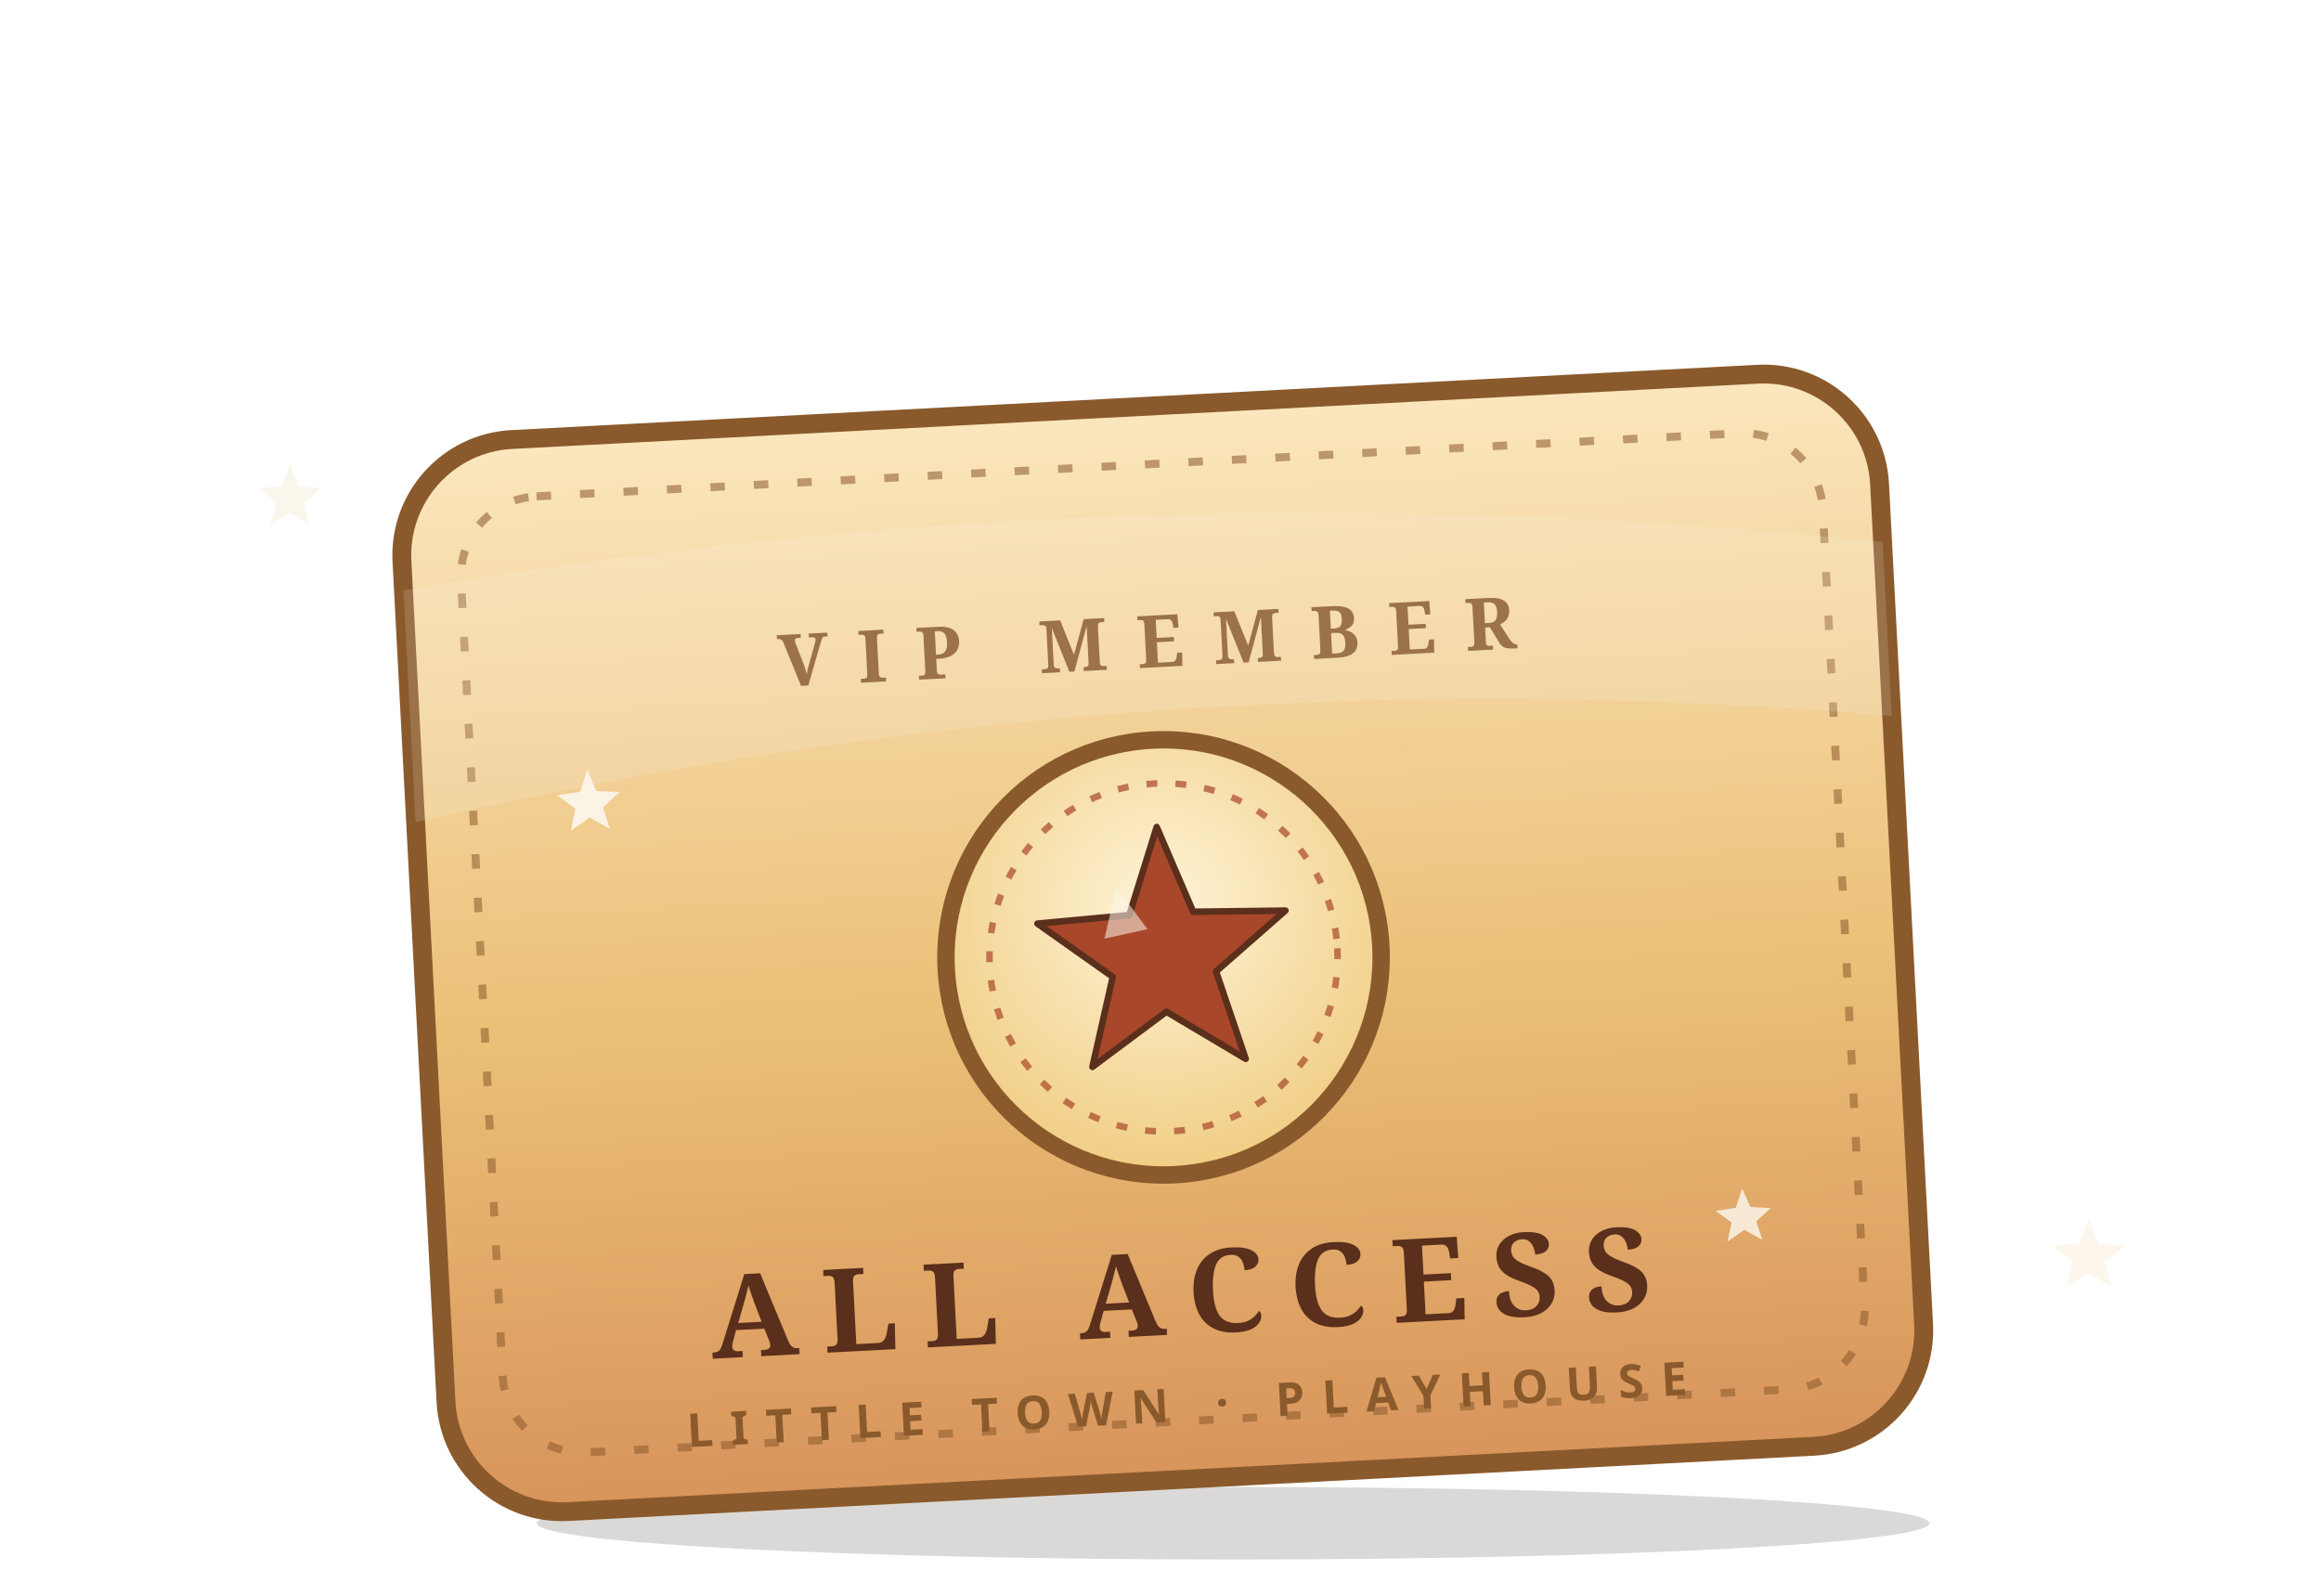
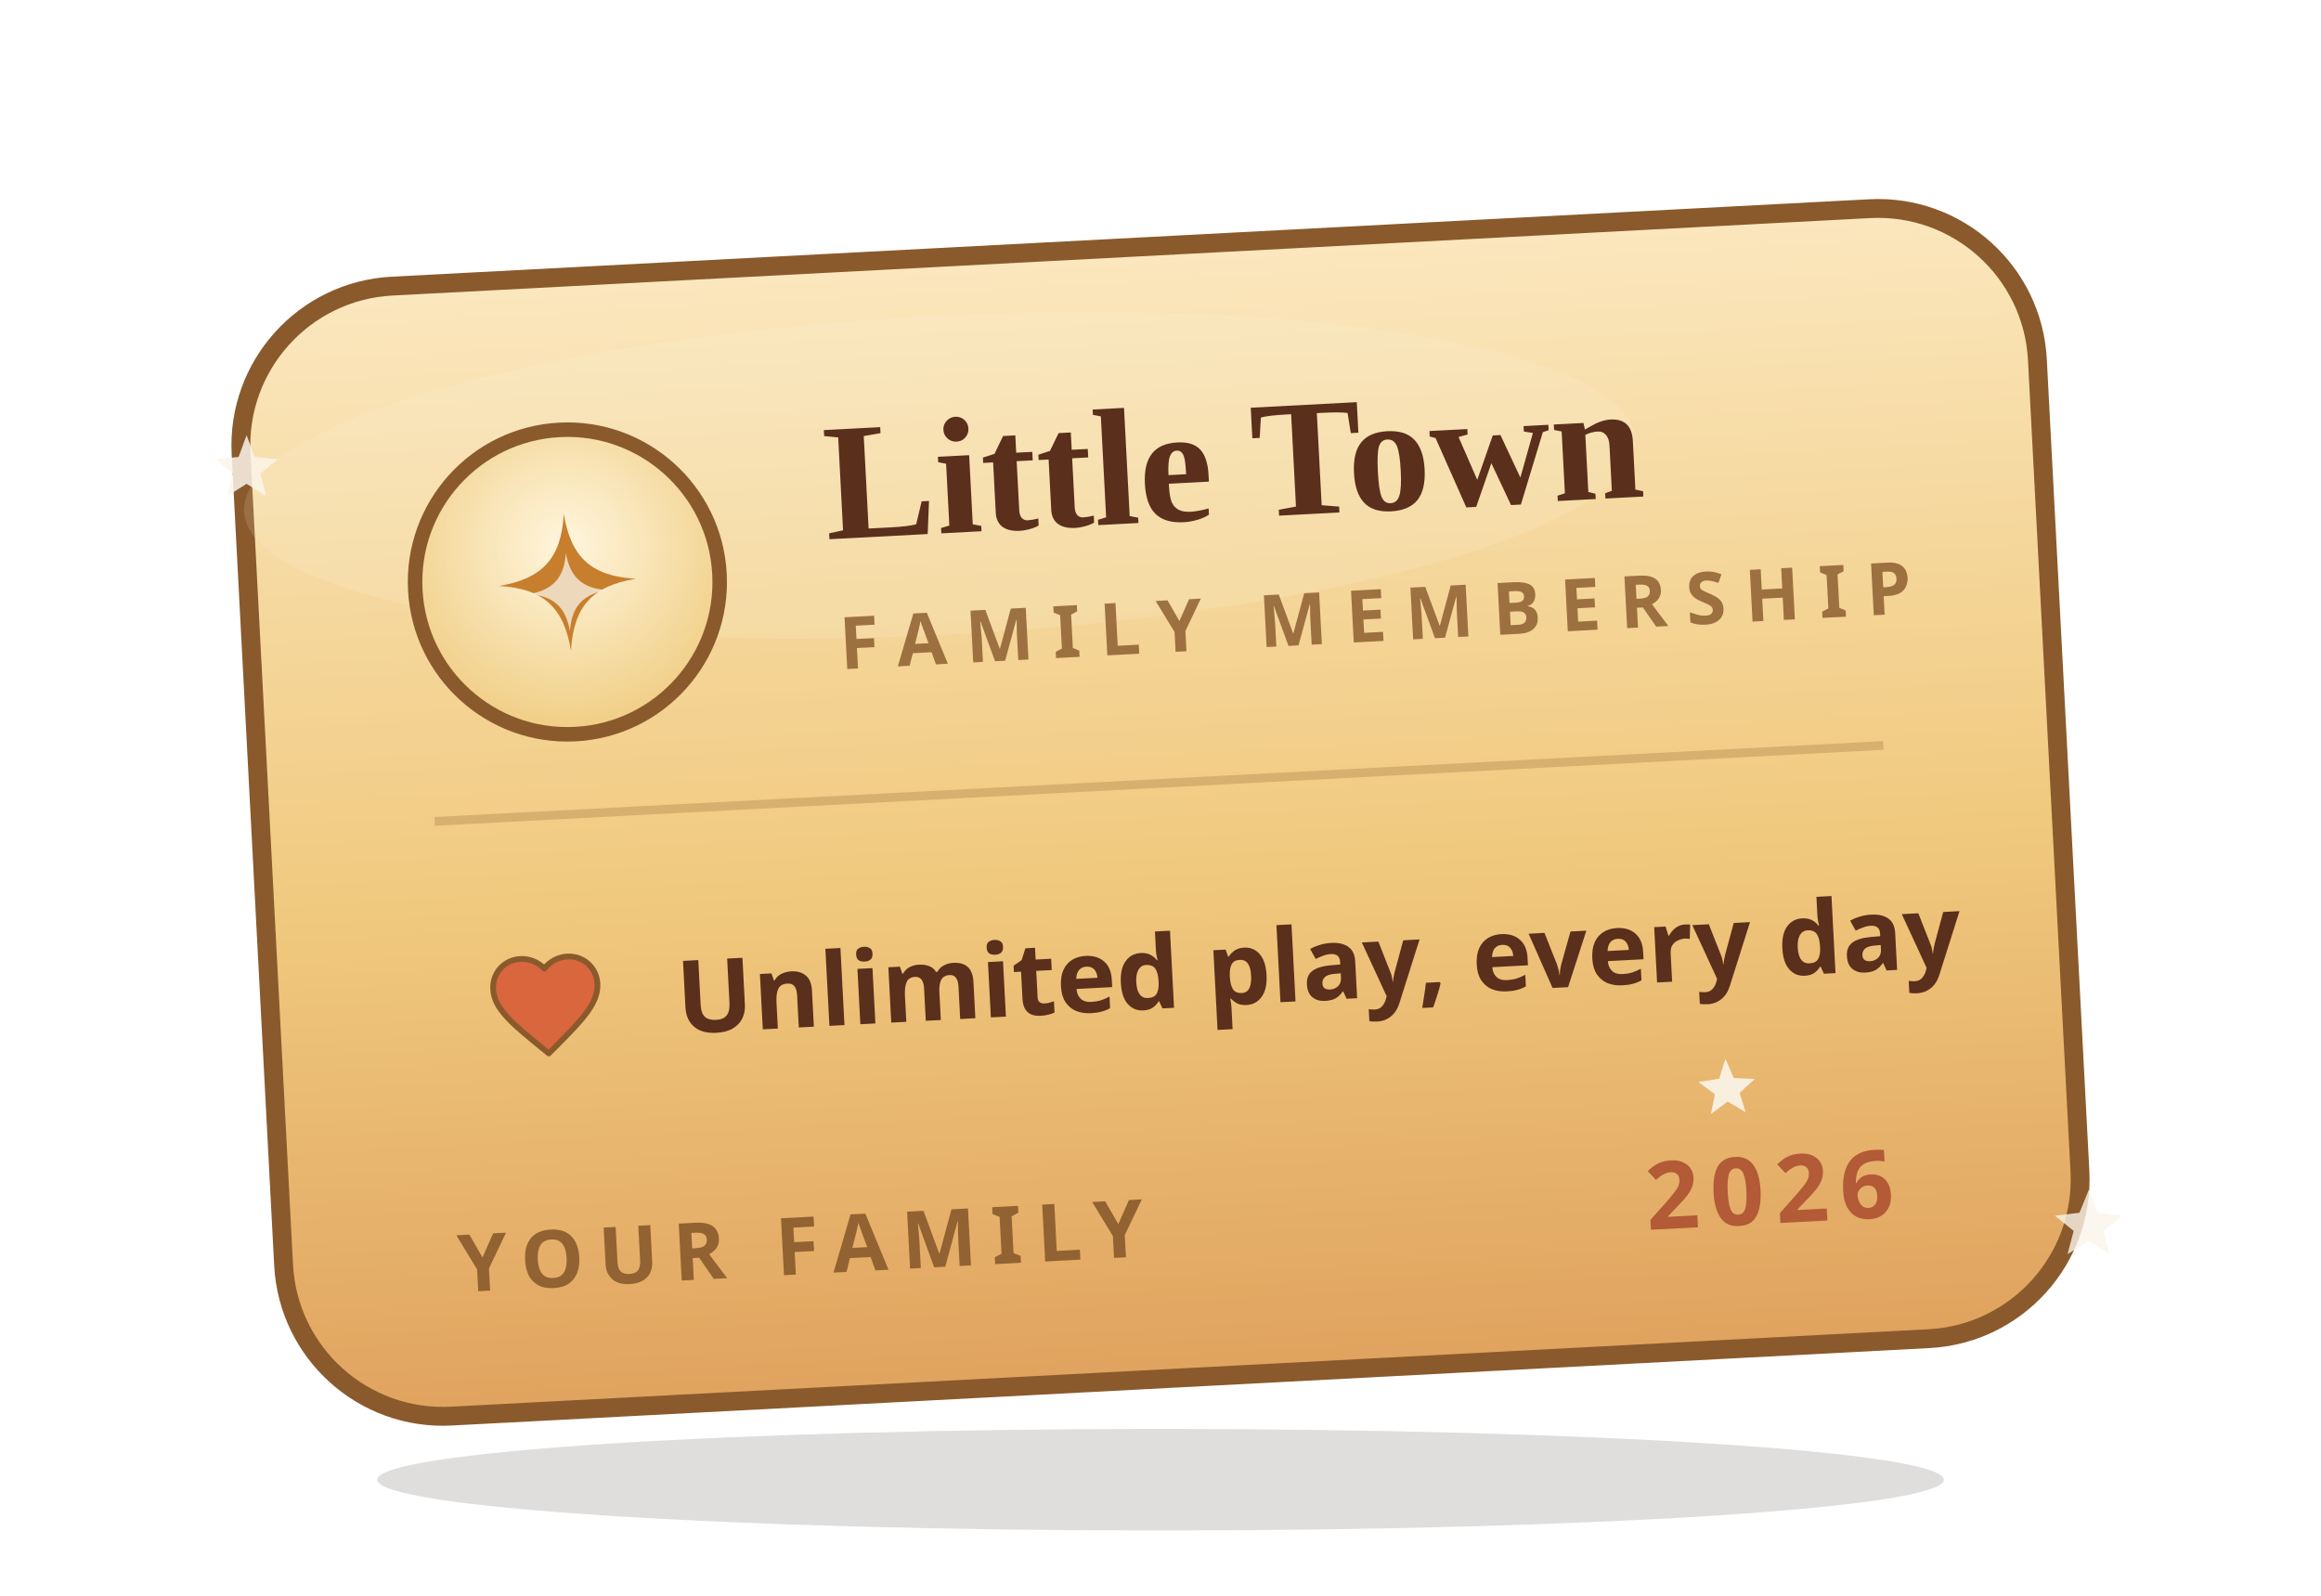
- <svg xmlns="http://www.w3.org/2000/svg" viewBox="0 0 320 220" role="img" aria-label="Little Town Playhouse all-access VIP pass">
+ <svg xmlns="http://www.w3.org/2000/svg" viewBox="0 0 320 220" role="img" aria-label="Little Town family membership card">
  <defs>
-     <linearGradient id="passGrad" x1="0" y1="0" x2="0" y2="1">
-       <stop offset="0" stop-color="#FBE6BD" />
-       <stop offset="0.55" stop-color="#EBC078" />
-       <stop offset="1" stop-color="#D8945B" />
+     <linearGradient id="mc-bg" x1="0" y1="0" x2="0" y2="1">
+       <stop offset="0" stop-color="#FBE7BE" />
+       <stop offset="0.55" stop-color="#F0C97E" />
+       <stop offset="1" stop-color="#E0A35F" />
    </linearGradient>
-     <radialGradient id="medGrad" cx="50%" cy="38%" r="62%">
-       <stop offset="0" stop-color="#FFF4D8" />
+     <radialGradient id="mc-badge" cx="50%" cy="38%" r="62%">
+       <stop offset="0" stop-color="#FFF6DE" />
      <stop offset="1" stop-color="#F0CD83" />
    </radialGradient>
  </defs>
-   <ellipse cx="170" cy="210" rx="96" ry="5" fill="#3a2c20" opacity="0.18" />
-   <g transform="rotate(-3 160 124)">
-     <rect x="58" y="56" width="204" height="148" rx="16" fill="url(#passGrad)" stroke="#8A5A2C" stroke-width="2.6" stroke-linejoin="round" />
-     <rect x="66" y="64" width="188" height="132" rx="11" fill="none" stroke="#8A5A2C" stroke-width="1.1" stroke-dasharray="2 4" opacity="0.55" />
-     <text x="160" y="92" font-family="Fraunces, Georgia, serif" font-size="10" font-weight="700" letter-spacing="4" fill="#8A5A2C" text-anchor="middle">VIP MEMBER</text>
-     <g transform="translate(160 132)">
-       <circle r="30" fill="url(#medGrad)" stroke="#8A5A2C" stroke-width="2.4" />
-       <circle r="24" fill="none" stroke="#A8472A" stroke-width="0.9" stroke-dasharray="1.5 2.5" opacity="0.7" />
-       <path d="M0 -18 L4.41 -6.07 L17.12 -5.56 L7.13 2.32 L10.58 14.56 L0 7.5 L-10.58 14.56 L-7.13 2.32 L-17.12 -5.56 L-4.41 -6.07 Z" fill="#A8472A" stroke="#5a2f1c" stroke-width="0.9" stroke-linejoin="round" />
-       <path d="M-6 -10 L-2 -4 L-8 -3 Z" fill="#FBF5EA" opacity="0.55" />
-     </g>
-     <text x="160" y="184" font-family="Fraunces, Georgia, serif" font-size="16" font-weight="700" letter-spacing="3.4" fill="#5a2f1c" text-anchor="middle">ALL ACCESS</text>
-     <text x="160" y="196" font-family="Quicksand, sans-serif" font-size="6.4" font-weight="600" letter-spacing="2.4" fill="#8A5A2C" text-anchor="middle">LITTLE TOWN · PLAYHOUSE</text>
-     <path d="M58 76 q102 -12 204 4 V104 q-102 -14 -204 4 Z" fill="#FBF5EA" opacity="0.16" />
-     <path d="M82 102 l1.1 3 l3.2 0.3 l-2.4 2 l0.8 3 l-2.7 -1.7 l-2.7 1.7 l0.8 -3 l-2.4 -2 l3.2 -0.3 Z" fill="#FBF5EA" opacity="0.95" />
-     <path d="M238 168 l1 2.6 l2.8 0.3 l-2.1 1.7 l0.7 2.6 l-2.4 -1.5 l-2.4 1.5 l0.7 -2.6 l-2.1 -1.7 l2.8 -0.3 Z" fill="#FBF5EA" opacity="0.85" />
+   <ellipse cx="160" cy="204" rx="108" ry="7" fill="#3a2c20" opacity="0.16" />
+   <g transform="rotate(-3 160 112)">
+     <rect x="36" y="34" width="248" height="156" rx="22" fill="url(#mc-bg)" stroke="#8A5A2C" stroke-width="2.6" stroke-linejoin="round" />
+     <ellipse cx="132" cy="64" rx="96" ry="22" fill="#FBF5EA" opacity="0.14" />
+     <circle cx="80" cy="76" r="21" fill="url(#mc-badge)" stroke="#8A5A2C" stroke-width="2" />
+     <path transform="translate(63.8 63.9) scale(1.35)" d="M12 2c.5 4.5 2.5 6.5 7 7-4.5.5-6.5 2.5-7 7-.5-4.5-2.5-6.5-7-7 4.5-.5 6.5-2.5 7-7Z" fill="#C77F2E" />
+     <path transform="translate(63.8 63.9) scale(1.35)" d="M12 6c.3 2.5 1.5 3.7 4 4-2.5.3-3.7 1.5-4 4-.3-2.5-1.5-3.7-4-4 2.5-.3 3.7-1.5 4-4Z" fill="#FBF5EA" opacity="0.75" />
+     <text x="116" y="72" font-family="Fraunces, Georgia, 'Times New Roman', serif" font-size="23" font-weight="700" fill="#5a2f1c">Little Town</text>
+     <text x="117" y="90" font-family="Quicksand, system-ui, 'Segoe UI', sans-serif" font-size="10" font-weight="600" letter-spacing="2.6" fill="#8A5A2C" opacity="0.82">FAMILY MEMBERSHIP</text>
+     <line x1="60" y1="108" x2="260" y2="108" stroke="#8A5A2C" stroke-width="1.2" opacity="0.26" />
+     <path transform="translate(65.4 125.4) scale(0.72)" d="M12 21.35l-1.45-1.32C5.4 15.36 2 12.28 2 8.5 2 5.42 4.42 3 7.5 3c1.74 0 3.41.81 4.5 2.09C13.09 3.81 14.76 3 16.5 3 19.58 3 22 5.42 22 8.5c0 3.78-3.4 6.86-8.55 11.54L12 21.35z" fill="#D9663D" stroke="#8A5A2C" stroke-width="1.1" stroke-linejoin="round" />
+     <text x="92" y="139" font-family="Quicksand, system-ui, 'Segoe UI', sans-serif" font-size="14" font-weight="600" fill="#5a2f1c">Unlimited play, every day</text>
+     <text x="60" y="173" font-family="Quicksand, system-ui, 'Segoe UI', sans-serif" font-size="11" font-weight="700" letter-spacing="2" fill="#8A5A2C" opacity="0.9">YOUR FAMILY</text>
+     <text x="224" y="173" font-family="Quicksand, system-ui, 'Segoe UI', sans-serif" font-size="13" font-weight="700" letter-spacing="1.5" fill="#B35A37">2026</text>
+     <path d="M236 150 l1 2.7 l2.9 0.3 l-2.2 1.8 l0.7 2.7 l-2.4 -1.6 l-2.4 1.6 l0.7 -2.7 l-2.2 -1.8 l2.9 -0.3 Z" fill="#FBF5EA" opacity="0.9" />
  </g>
-   <path d="M40 64 l1.1 3 l3.2 0.3 l-2.4 2 l0.8 3.1 l-2.7 -1.7 l-2.7 1.7 l0.8 -3.1 l-2.4 -2 l3.2 -0.3 Z" fill="#FBF5EA" opacity="0.9" />
-   <path d="M288 168 l1.3 3.4 l3.6 0.4 l-2.7 2.2 l0.9 3.4 l-3.1 -1.9 l-3.1 1.9 l0.9 -3.4 l-2.7 -2.2 l3.6 -0.4 Z" fill="#FBF5EA" opacity="0.85" />
+   <path d="M34 60 l1.1 3 l3.2 0.3 l-2.4 2 l0.8 3.1 l-2.7 -1.7 l-2.7 1.7 l0.8 -3.1 l-2.4 -2 l3.2 -0.3 Z" fill="#FBF5EA" opacity="0.85" />
+   <path d="M288 164 l1.2 3.2 l3.4 0.4 l-2.6 2.1 l0.85 3.2 l-2.9 -1.8 l-2.9 1.8 l0.85 -3.2 l-2.6 -2.1 l3.4 -0.4 Z" fill="#FBF5EA" opacity="0.8" />
</svg>
